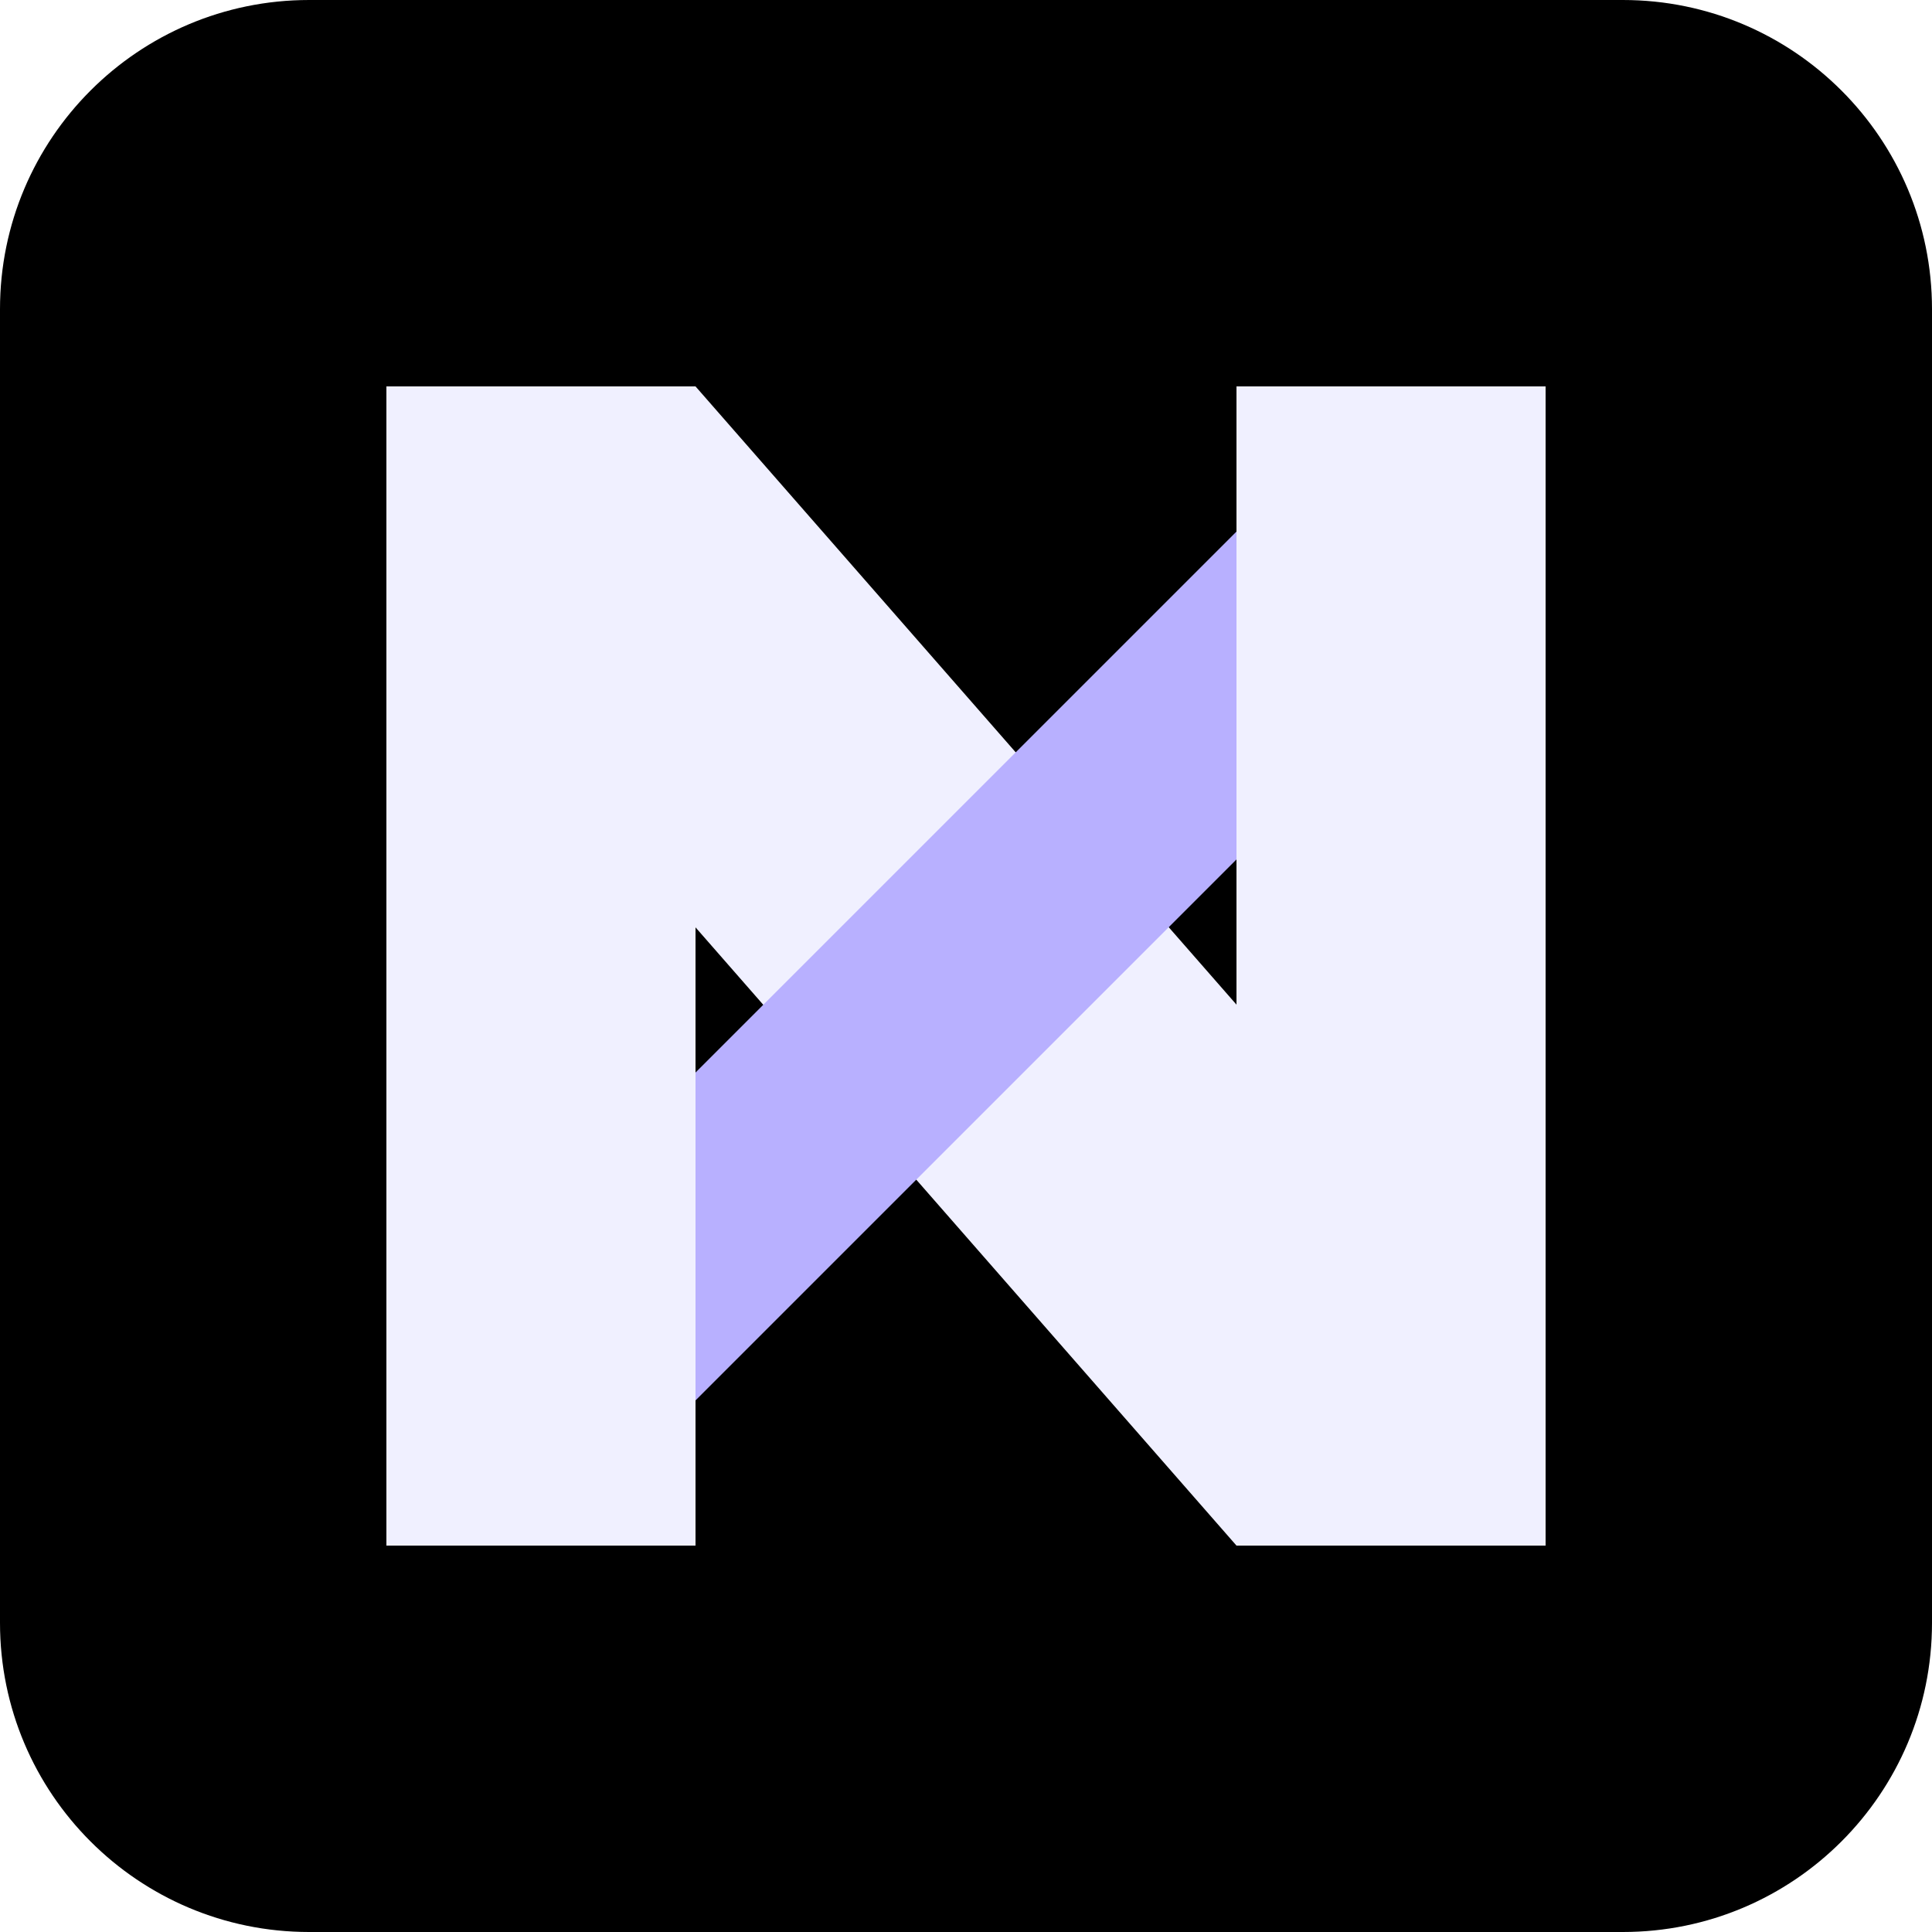
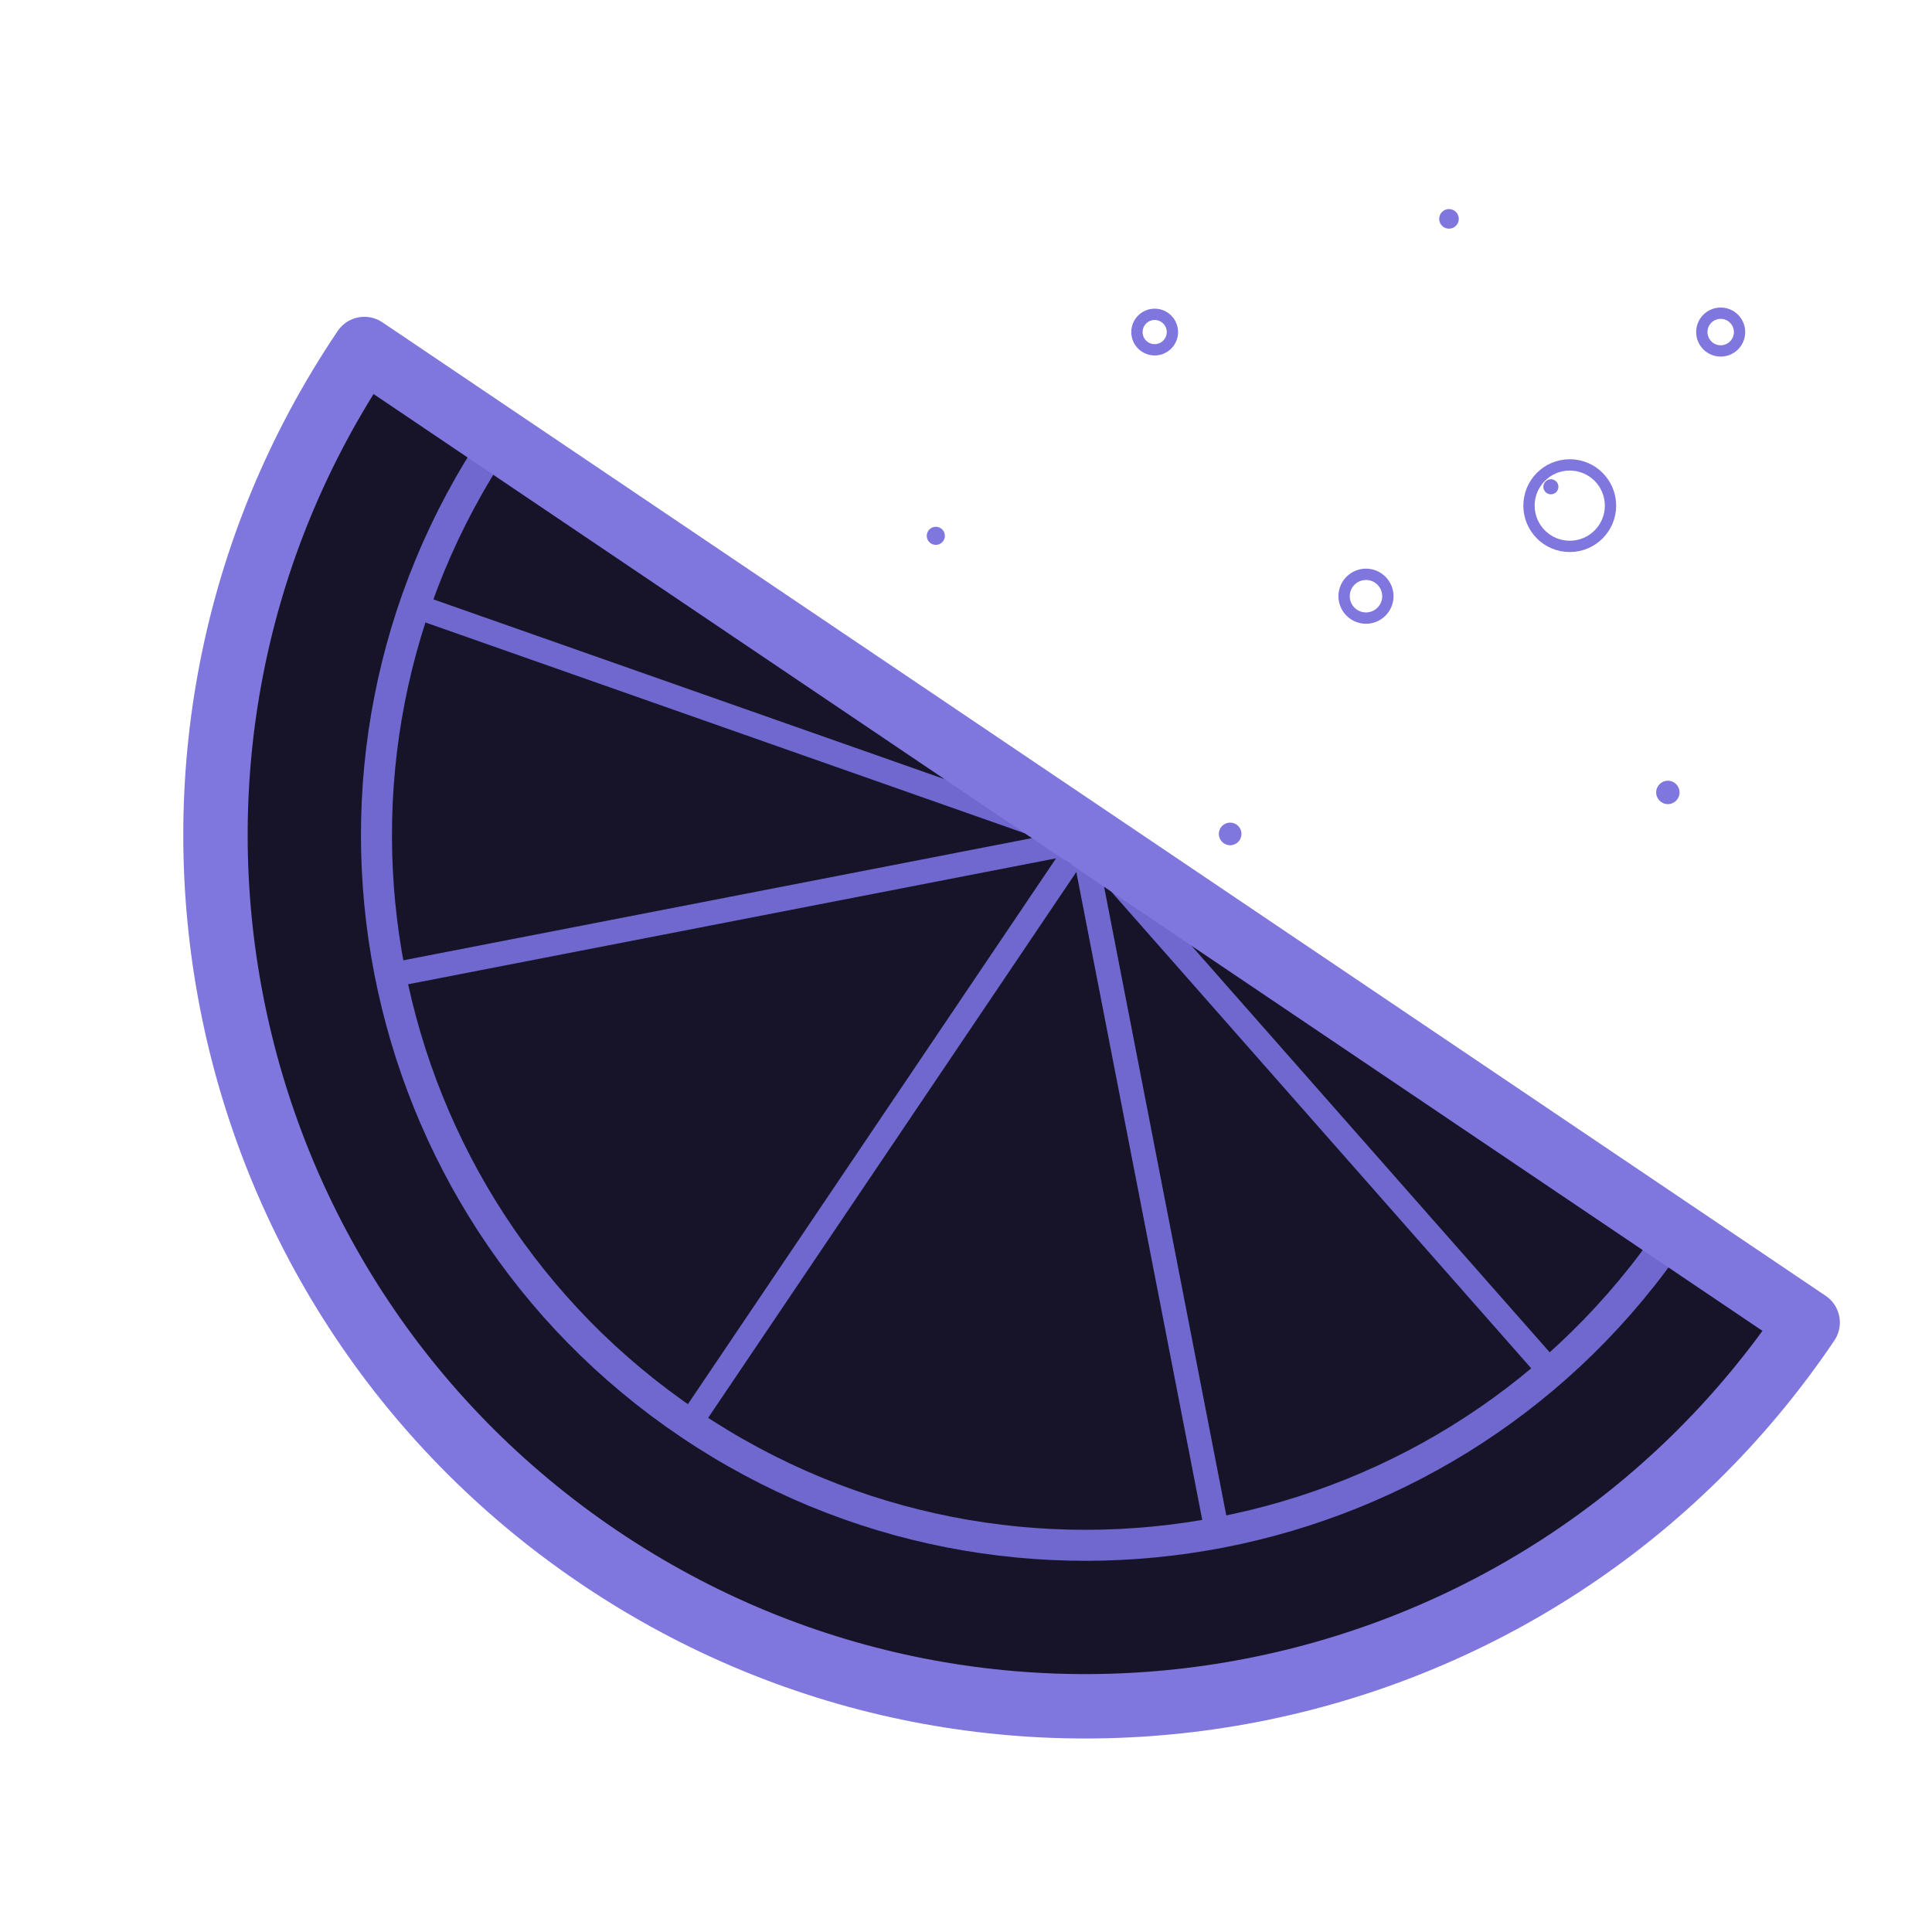
- <svg xmlns="http://www.w3.org/2000/svg" width="100" height="100" viewBox="0 0 100 100">
+ <svg xmlns="http://www.w3.org/2000/svg" viewBox="0 0 512 512" role="img" aria-labelledby="title desc">
  <defs>
-     <path id="n-path" d="M 20,20 H 36 V 52 L 64,20 H 80 V 80 H 64 V 48 L 36,80 H 20 Z" />
-     <clipPath id="inside-n-clip">
-       <use href="#n-path" />
-     </clipPath>
-     <clipPath id="center-intersection-clip">
-       <rect x="36" y="20" width="28" height="60" />
-     </clipPath>
+     <style>
+       :root { color: #7f77dd; }
+       .pulp {
+         fill: #17142a;
+       }
+       .line {
+         fill: none;
+         stroke: #6f68cf;
+         stroke-linecap: round;
+         stroke-linejoin: round;
+       }
+       .outline {
+         fill: none;
+         stroke: currentColor;
+         stroke-linecap: round;
+         stroke-linejoin: round;
+       }
+       .spoke {
+         fill: none;
+         stroke: #6f68cf;
+         stroke-linecap: round;
+         stroke-linejoin: round;
+       }
+       .bubble {
+         fill: none;
+         stroke: currentColor;
+         stroke-width: 3;
+       }
+       .bubble-small {
+         fill: currentColor;
+       }
+       .bubble-glint {
+         fill: currentColor;
+       }
+     </style>
  </defs>
-   <g transform="translate(100 0) scale(-1 1)">
-     <rect width="100" height="100" fill="#000000" rx="16" />
-     <g clip-path="url(#inside-n-clip)">
-       <line id="purple-line" x1="20" y1="20" x2="80" y2="80" stroke="#B8B0FF" stroke-width="12" stroke-linecap="square" />
-     </g>
-     <use href="#n-path" fill="#F0F0FF" />
-     <g clip-path="url(#center-intersection-clip)">
-       <use href="#purple-line" />
+   <g class="bubbles">
+     <circle class="bubble-small" cx="248" cy="142" r="2.4" />
+     <circle class="bubble" cx="306" cy="88" r="4.7" />
+     <circle class="bubble-small" cx="326" cy="221" r="3" />
+     <circle class="bubble" cx="362" cy="158" r="5.8" />
+     <circle class="bubble-small" cx="384" cy="58" r="2.6" />
+     <circle class="bubble" cx="416" cy="134" r="10.8" />
+     <circle class="bubble-glint" cx="411" cy="129" r="2" />
+     <circle class="bubble-small" cx="442" cy="210" r="3.1" />
+     <circle class="bubble" cx="456" cy="88" r="5" />
+   </g>
+   <g transform="translate(256 256) scale(1.58) translate(-256 -256)">
+     <g transform="translate(512 0) scale(-1 1) rotate(-34 256 264)">
+       <path class="pulp" d="M110 228            H402            A146 146 0 0 1 110 228            Z" />
+       <g class="spoke" stroke-width="4.1">
+         <path d="M256 229 L141 259" />
+         <path d="M256 229 L172 313" />
+         <path d="M256 229 L256 347" />
+         <path d="M256 229 L340 313" />
+         <path d="M256 229 L371 259" />
+       </g>
+       <path class="line" stroke-width="5.2" d="M137 228            A119 119 0 0 0 375 228" />
+       <circle class="pulp" cx="256" cy="229" r="4.4" />
+       <path class="outline" stroke-width="10.8" d="M110 228            H402            A146 146 0 0 1 110 228            Z" />
    </g>
  </g>
</svg>
